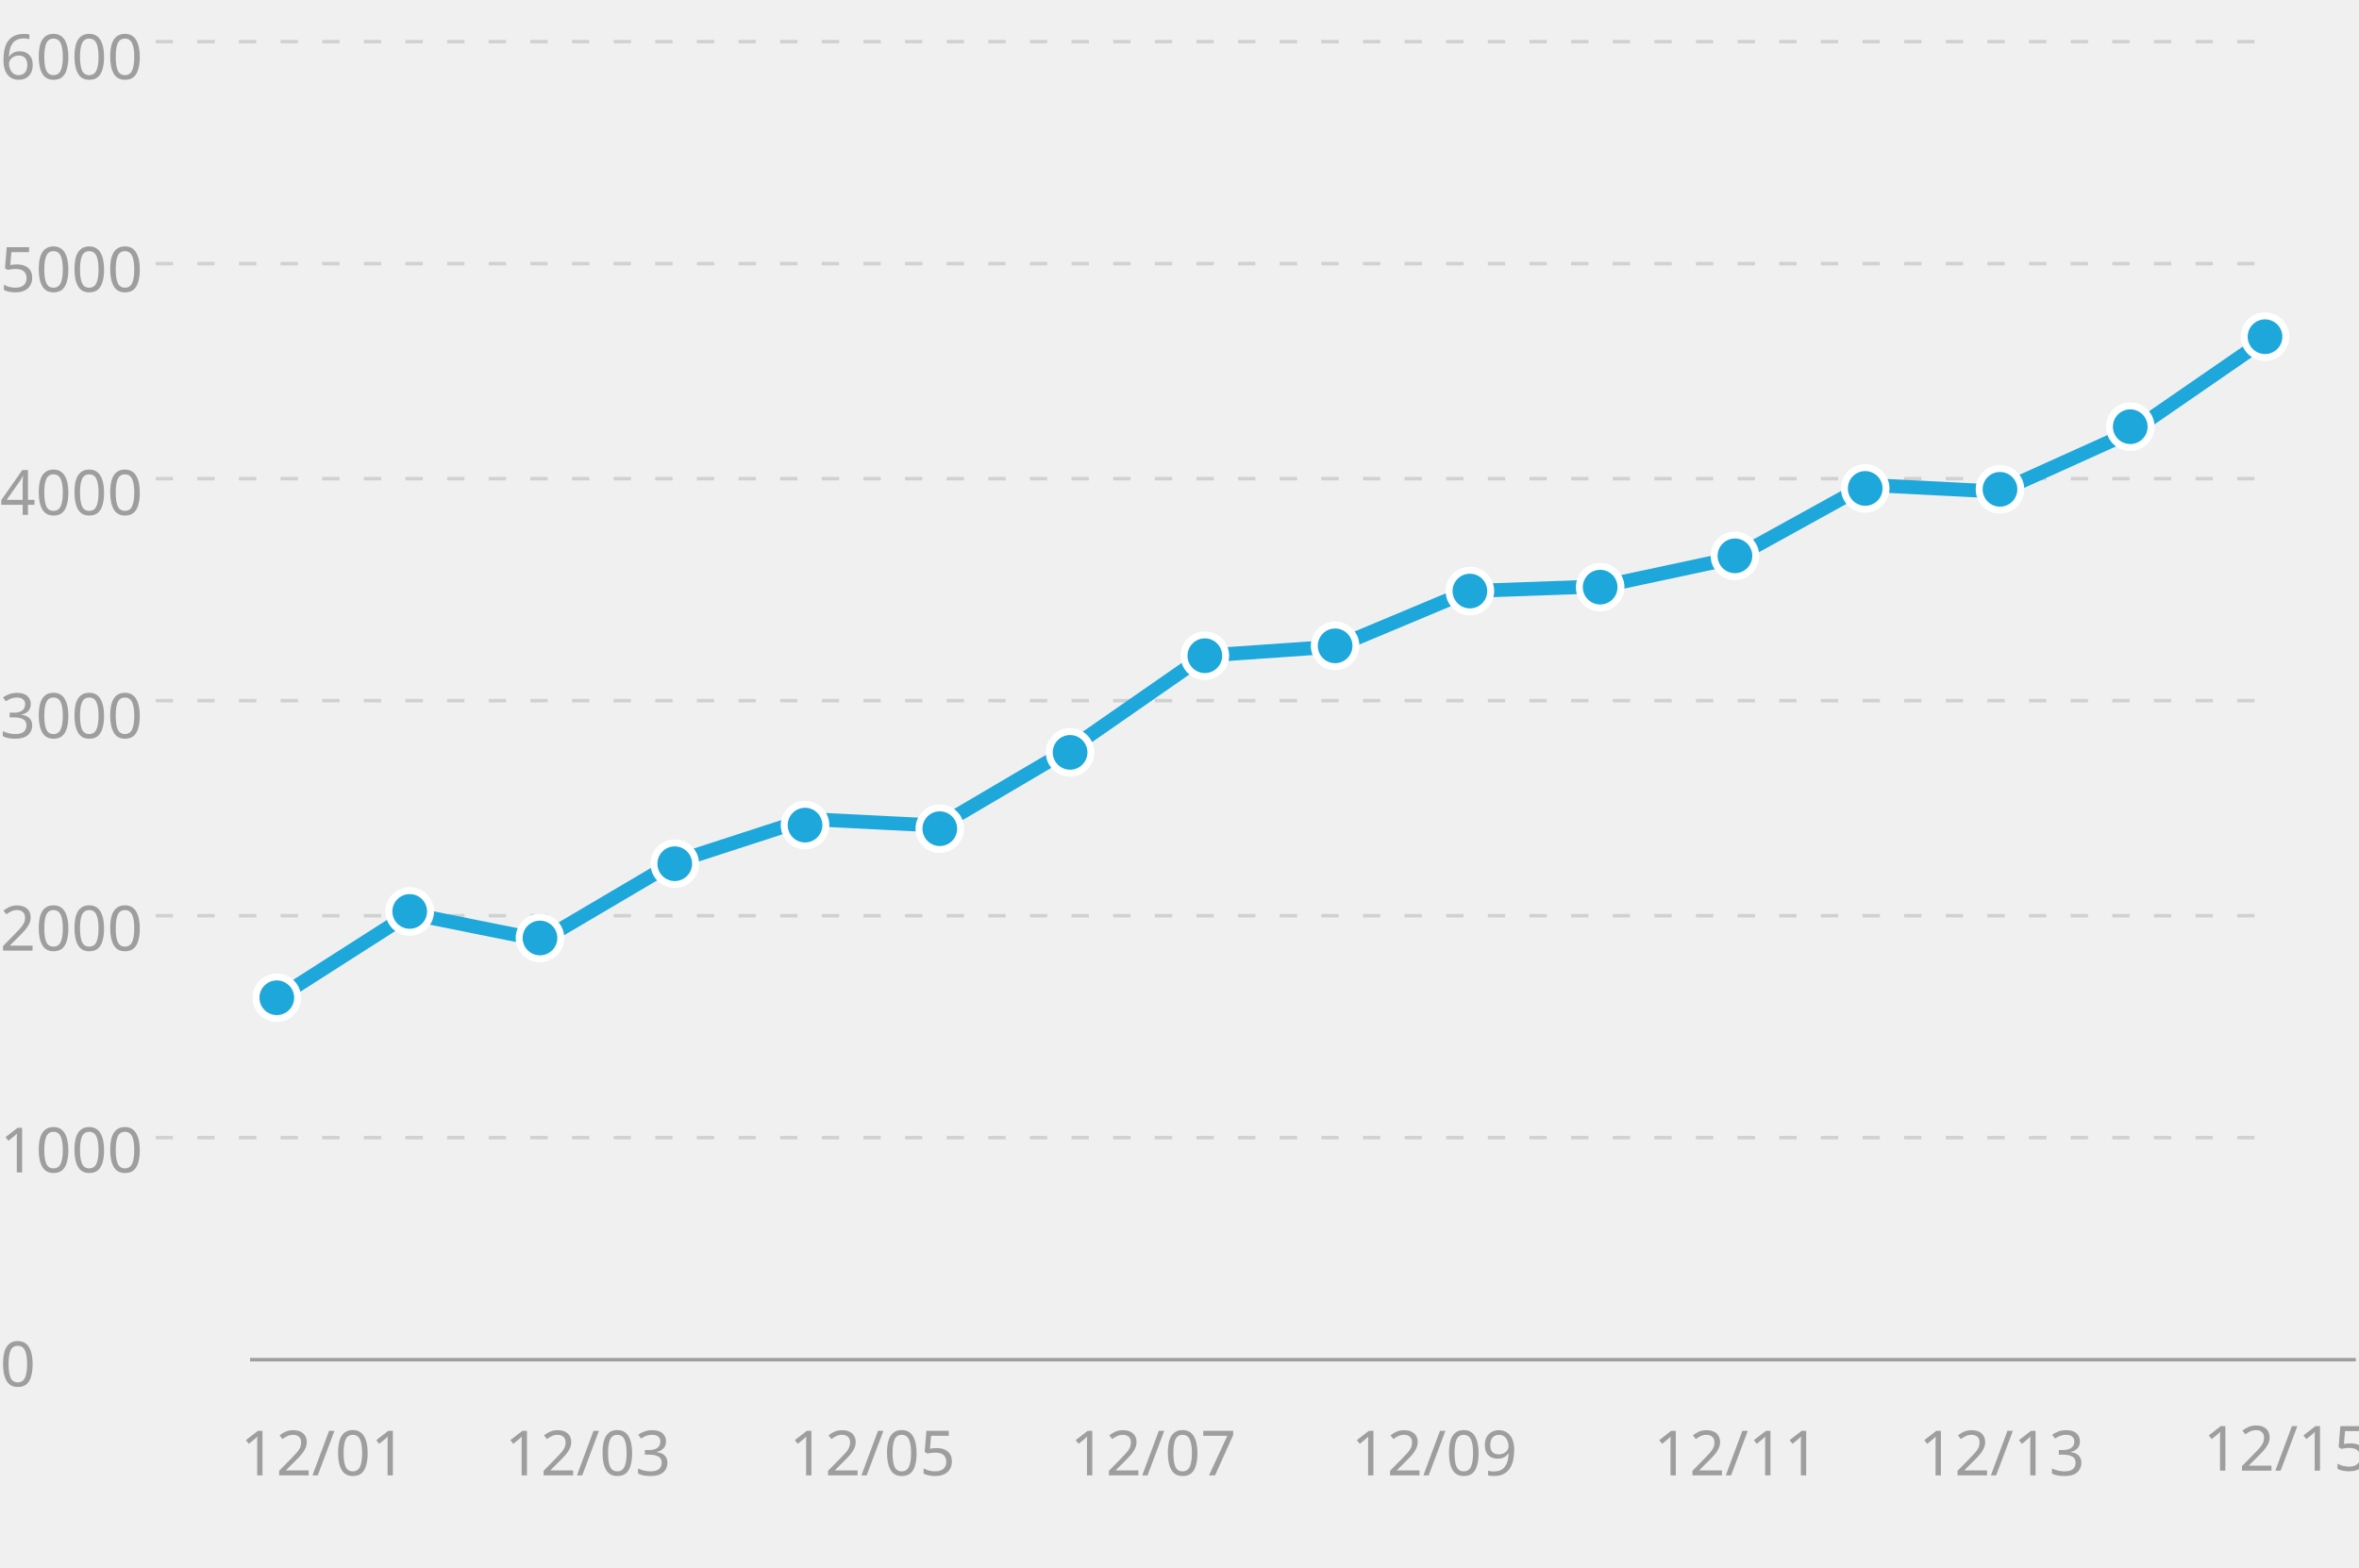
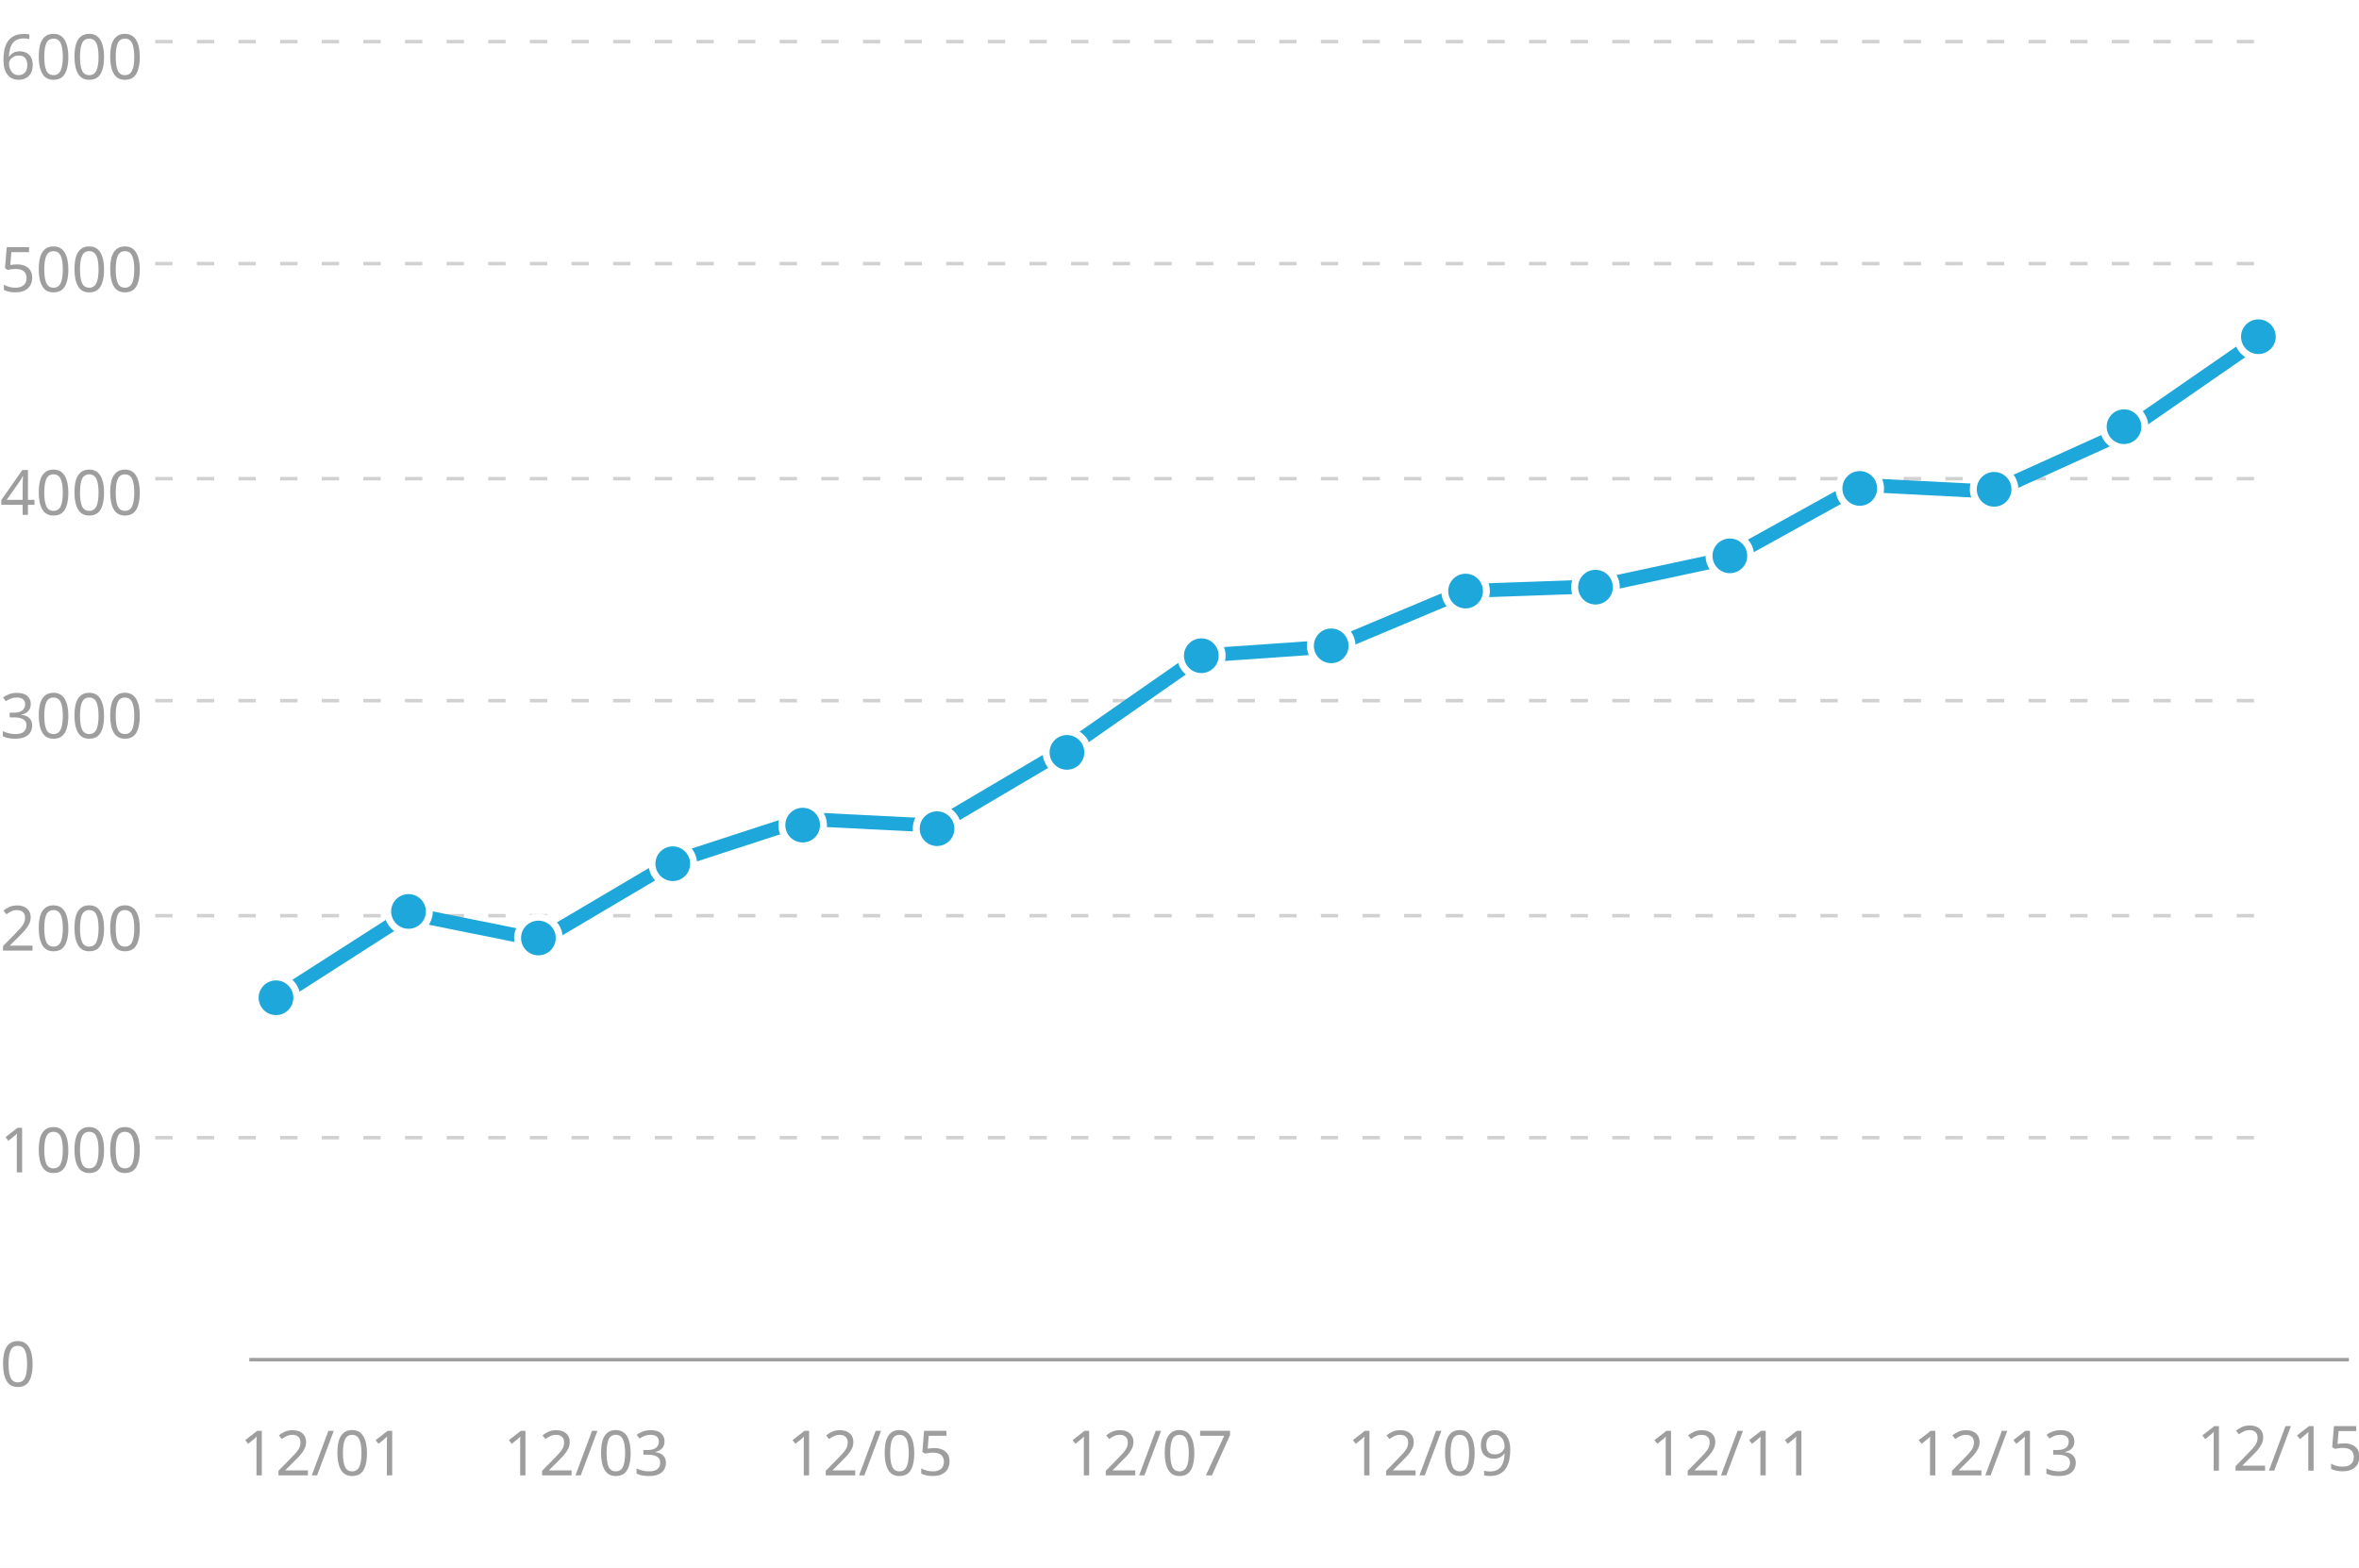
<svg xmlns="http://www.w3.org/2000/svg" width="340px" height="226px" viewBox="0 0 340 226" version="1.1">
  <defs />
  <g id="Page-1" stroke="none" stroke-width="1" fill="none" fill-rule="evenodd">
    <g id="01" transform="translate(-16, 0)">
      <g id="chart" transform="translate(16, 0)">
+         <rect id="Rectangle" fill="#FFFFFF" x="0" y="0" width="340" height="226" />
        <g id="y" font-size="9" font-family="PingFangSC-Regular, PingFang SC" fill="#9E9E9E" font-weight="normal">
          <text id="6000">
            <tspan x="0" y="11.412">6000</tspan>
          </text>
          <text id="5000">
            <tspan x="0" y="42.052">5000</tspan>
          </text>
          <text id="4000">
            <tspan x="0" y="74.224">4000</tspan>
          </text>
          <text id="3000">
            <tspan x="0" y="106.395">3000</tspan>
          </text>
          <text id="2000-copy">
            <tspan x="0" y="137.035">2000</tspan>
          </text>
          <text id="1000">
            <tspan x="0" y="169">1000</tspan>
          </text>
          <text id="0">
            <tspan x="0" y="199.847">0</tspan>
          </text>
        </g>
-         <g id="x" transform="translate(8, 202)" font-size="9" font-family="PingFangSC-Regular, PingFang SC" fill="#9E9E9E" font-weight="normal">
+         <g id="x" transform="translate(7.97654, 202)" font-size="9" font-family="PingFangSC-Regular, PingFang SC" fill="#9E9E9E" font-weight="normal">
          <text id="12/01">
-             <tspan x="26.645" y="10.68">12/01</tspan>
+             <tspan x="26.572" y="10.68">12/01</tspan>
          </text>
          <text id="12/03">
-             <tspan x="64.76" y="10.68">12/03</tspan>
+             <tspan x="64.571" y="10.68">12/03</tspan>
          </text>
          <text id="12/05">
-             <tspan x="105.76" y="10.68">12/05</tspan>
+             <tspan x="105.451" y="10.68">12/05</tspan>
          </text>
          <text id="12/07">
-             <tspan x="146.237" y="10.68">12/07</tspan>
+             <tspan x="145.811" y="10.68">12/07</tspan>
          </text>
          <text id="12/09">
-             <tspan x="186.76" y="10.68">12/09</tspan>
+             <tspan x="186.213" y="10.68">12/09</tspan>
          </text>
          <text id="12/11">
-             <tspan x="230.342" y="10.68">12/11</tspan>
+             <tspan x="229.678" y="10.68">12/11</tspan>
          </text>
          <text id="12/13">
-             <tspan x="268.551" y="10.68">12/13</tspan>
+             <tspan x="267.77" y="10.68">12/13</tspan>
          </text>
          <text id="12/15">
-             <tspan x="309.551" y="10">12/15</tspan>
+             <tspan x="308.65" y="10">12/15</tspan>
          </text>
        </g>
-         <g id="grid" transform="translate(22.68992, 5)" stroke-width="0.5" stroke-linecap="square">
-           <path d="M13.6,191 L316.6,191" id="Line-3" stroke="#9E9E9E" />
-           <path d="M0,1 L304.67,1" id="Line-3-Copy" stroke="#D1D1D1" stroke-dasharray="2,4" />
-           <path d="M0,33 L304.67,33" id="Line-3-Copy-2" stroke="#D1D1D1" stroke-dasharray="2,4" />
-           <path d="M0,64 L304.67,64" id="Line-3-Copy-3" stroke="#D1D1D1" stroke-dasharray="2,4" />
-           <path d="M0,96 L304.67,96" id="Line-3-Copy-4" stroke="#D1D1D1" stroke-dasharray="2,4" />
-           <path d="M0,127 L304.67,127" id="Line-3-Copy-5" stroke="#D1D1D1" stroke-dasharray="2,4" />
-           <path d="M0,159 L304.67,159" id="Line-3-Copy-6" stroke="#D1D1D1" stroke-dasharray="2,4" />
+         <g id="grid" transform="translate(22.62338, 5)" stroke-width="0.5" stroke-linecap="square">
+           <path d="M13.56,191 L315.672,191" id="Line-3" stroke="#9E9E9E" />
+           <path d="M0,1 L303.776,1" id="Line-3-Copy" stroke="#D1D1D1" stroke-dasharray="2,4" />
+           <path d="M0,33 L303.776,33" id="Line-3-Copy-2" stroke="#D1D1D1" stroke-dasharray="2,4" />
+           <path d="M0,64 L303.776,64" id="Line-3-Copy-3" stroke="#D1D1D1" stroke-dasharray="2,4" />
+           <path d="M0,96 L303.776,96" id="Line-3-Copy-4" stroke="#D1D1D1" stroke-dasharray="2,4" />
+           <path d="M0,127 L303.776,127" id="Line-3-Copy-5" stroke="#D1D1D1" stroke-dasharray="2,4" />
+           <path d="M0,159 L303.776,159" id="Line-3-Copy-6" stroke="#D1D1D1" stroke-dasharray="2,4" />
        </g>
-         <g id="line" transform="translate(36.6676, 45)">
-           <polyline id="Path-2" stroke="#1DA7DA" stroke-width="2" points="3.294 98.897 22.382 86.699 41.47 90.526 60.559 79.267 79.647 73.065 98.735 74.022 117.823 62.78 136.911 49.514 155.999 48.19 175.087 40.196 194.175 39.52 213.263 35.438 232.351 24.897 251.439 25.871 270.527 17.253 289.615 4.083" />
+         <g id="line" transform="translate(36.56007, 45)">
+           <polyline id="Path-2" stroke="#1DA7DA" stroke-width="2" points="3.285 98.897 22.317 86.699 41.349 90.526 60.381 79.267 79.413 73.065 98.445 74.022 117.477 62.78 136.509 49.514 155.541 48.19 174.574 40.196 193.606 39.52 212.638 35.438 231.67 24.897 250.702 25.871 269.734 17.253 288.766 4.083" />
          <g id="Group-20" transform="translate(0, 0.331693)" stroke="#FFFFFF" fill="#1DA7DA">
-             <circle id="Oval-2" cx="3.228" cy="98.497" r="3" />
-             <circle id="Oval-2-Copy" cx="22.383" cy="86.054" r="3" />
-             <circle id="Oval-2-Copy-2" cx="41.16" cy="89.883" r="3" />
-             <circle id="Oval-2-Copy-3" cx="60.584" cy="79.176" r="3" />
-             <circle id="Oval-2-Copy-4" cx="79.361" cy="73.612" r="3" />
-             <circle id="Oval-2-Copy-5" cx="98.785" cy="74.126" r="3" />
-             <circle id="Oval-2-Copy-16" cx="117.562" cy="63.126" r="3" />
-             <circle id="Oval-2-Copy-6" cx="136.986" cy="49.192" r="3" />
-             <circle id="Oval-2-Copy-7" cx="155.762" cy="47.769" r="3" />
-             <circle id="Oval-2-Copy-8" cx="175.187" cy="39.872" r="3" />
-             <circle id="Oval-2-Copy-9" cx="193.963" cy="39.308" r="3" />
-             <circle id="Oval-2-Copy-10" cx="213.387" cy="34.795" r="3" />
-             <circle id="Oval-2-Copy-11" cx="232.164" cy="25.077" r="3" />
-             <circle id="Oval-2-Copy-12" cx="251.588" cy="25.205" r="3" />
-             <circle id="Oval-2-Copy-13" cx="270.365" cy="16.179" r="3" />
-             <circle id="Oval-2-Copy-14" cx="289.789" cy="3.205" r="3" />
+             <circle id="Oval-2" cx="3.218" cy="98.497" r="3" />
+             <circle id="Oval-2-Copy" cx="22.318" cy="86.054" r="3" />
+             <circle id="Oval-2-Copy-2" cx="41.039" cy="89.883" r="3" />
+             <circle id="Oval-2-Copy-3" cx="60.407" cy="79.176" r="3" />
+             <circle id="Oval-2-Copy-4" cx="79.128" cy="73.612" r="3" />
+             <circle id="Oval-2-Copy-5" cx="98.495" cy="74.126" r="3" />
+             <circle id="Oval-2-Copy-16" cx="117.217" cy="63.126" r="3" />
+             <circle id="Oval-2-Copy-6" cx="136.584" cy="49.192" r="3" />
+             <circle id="Oval-2-Copy-7" cx="155.306" cy="47.769" r="3" />
+             <circle id="Oval-2-Copy-8" cx="174.673" cy="39.872" r="3" />
+             <circle id="Oval-2-Copy-9" cx="193.394" cy="39.308" r="3" />
+             <circle id="Oval-2-Copy-10" cx="212.762" cy="34.795" r="3" />
+             <circle id="Oval-2-Copy-11" cx="231.483" cy="25.077" r="3" />
+             <circle id="Oval-2-Copy-12" cx="250.85" cy="25.205" r="3" />
+             <circle id="Oval-2-Copy-13" cx="269.572" cy="16.179" r="3" />
+             <circle id="Oval-2-Copy-14" cx="288.939" cy="3.205" r="3" />
          </g>
        </g>
      </g>
    </g>
  </g>
</svg>
